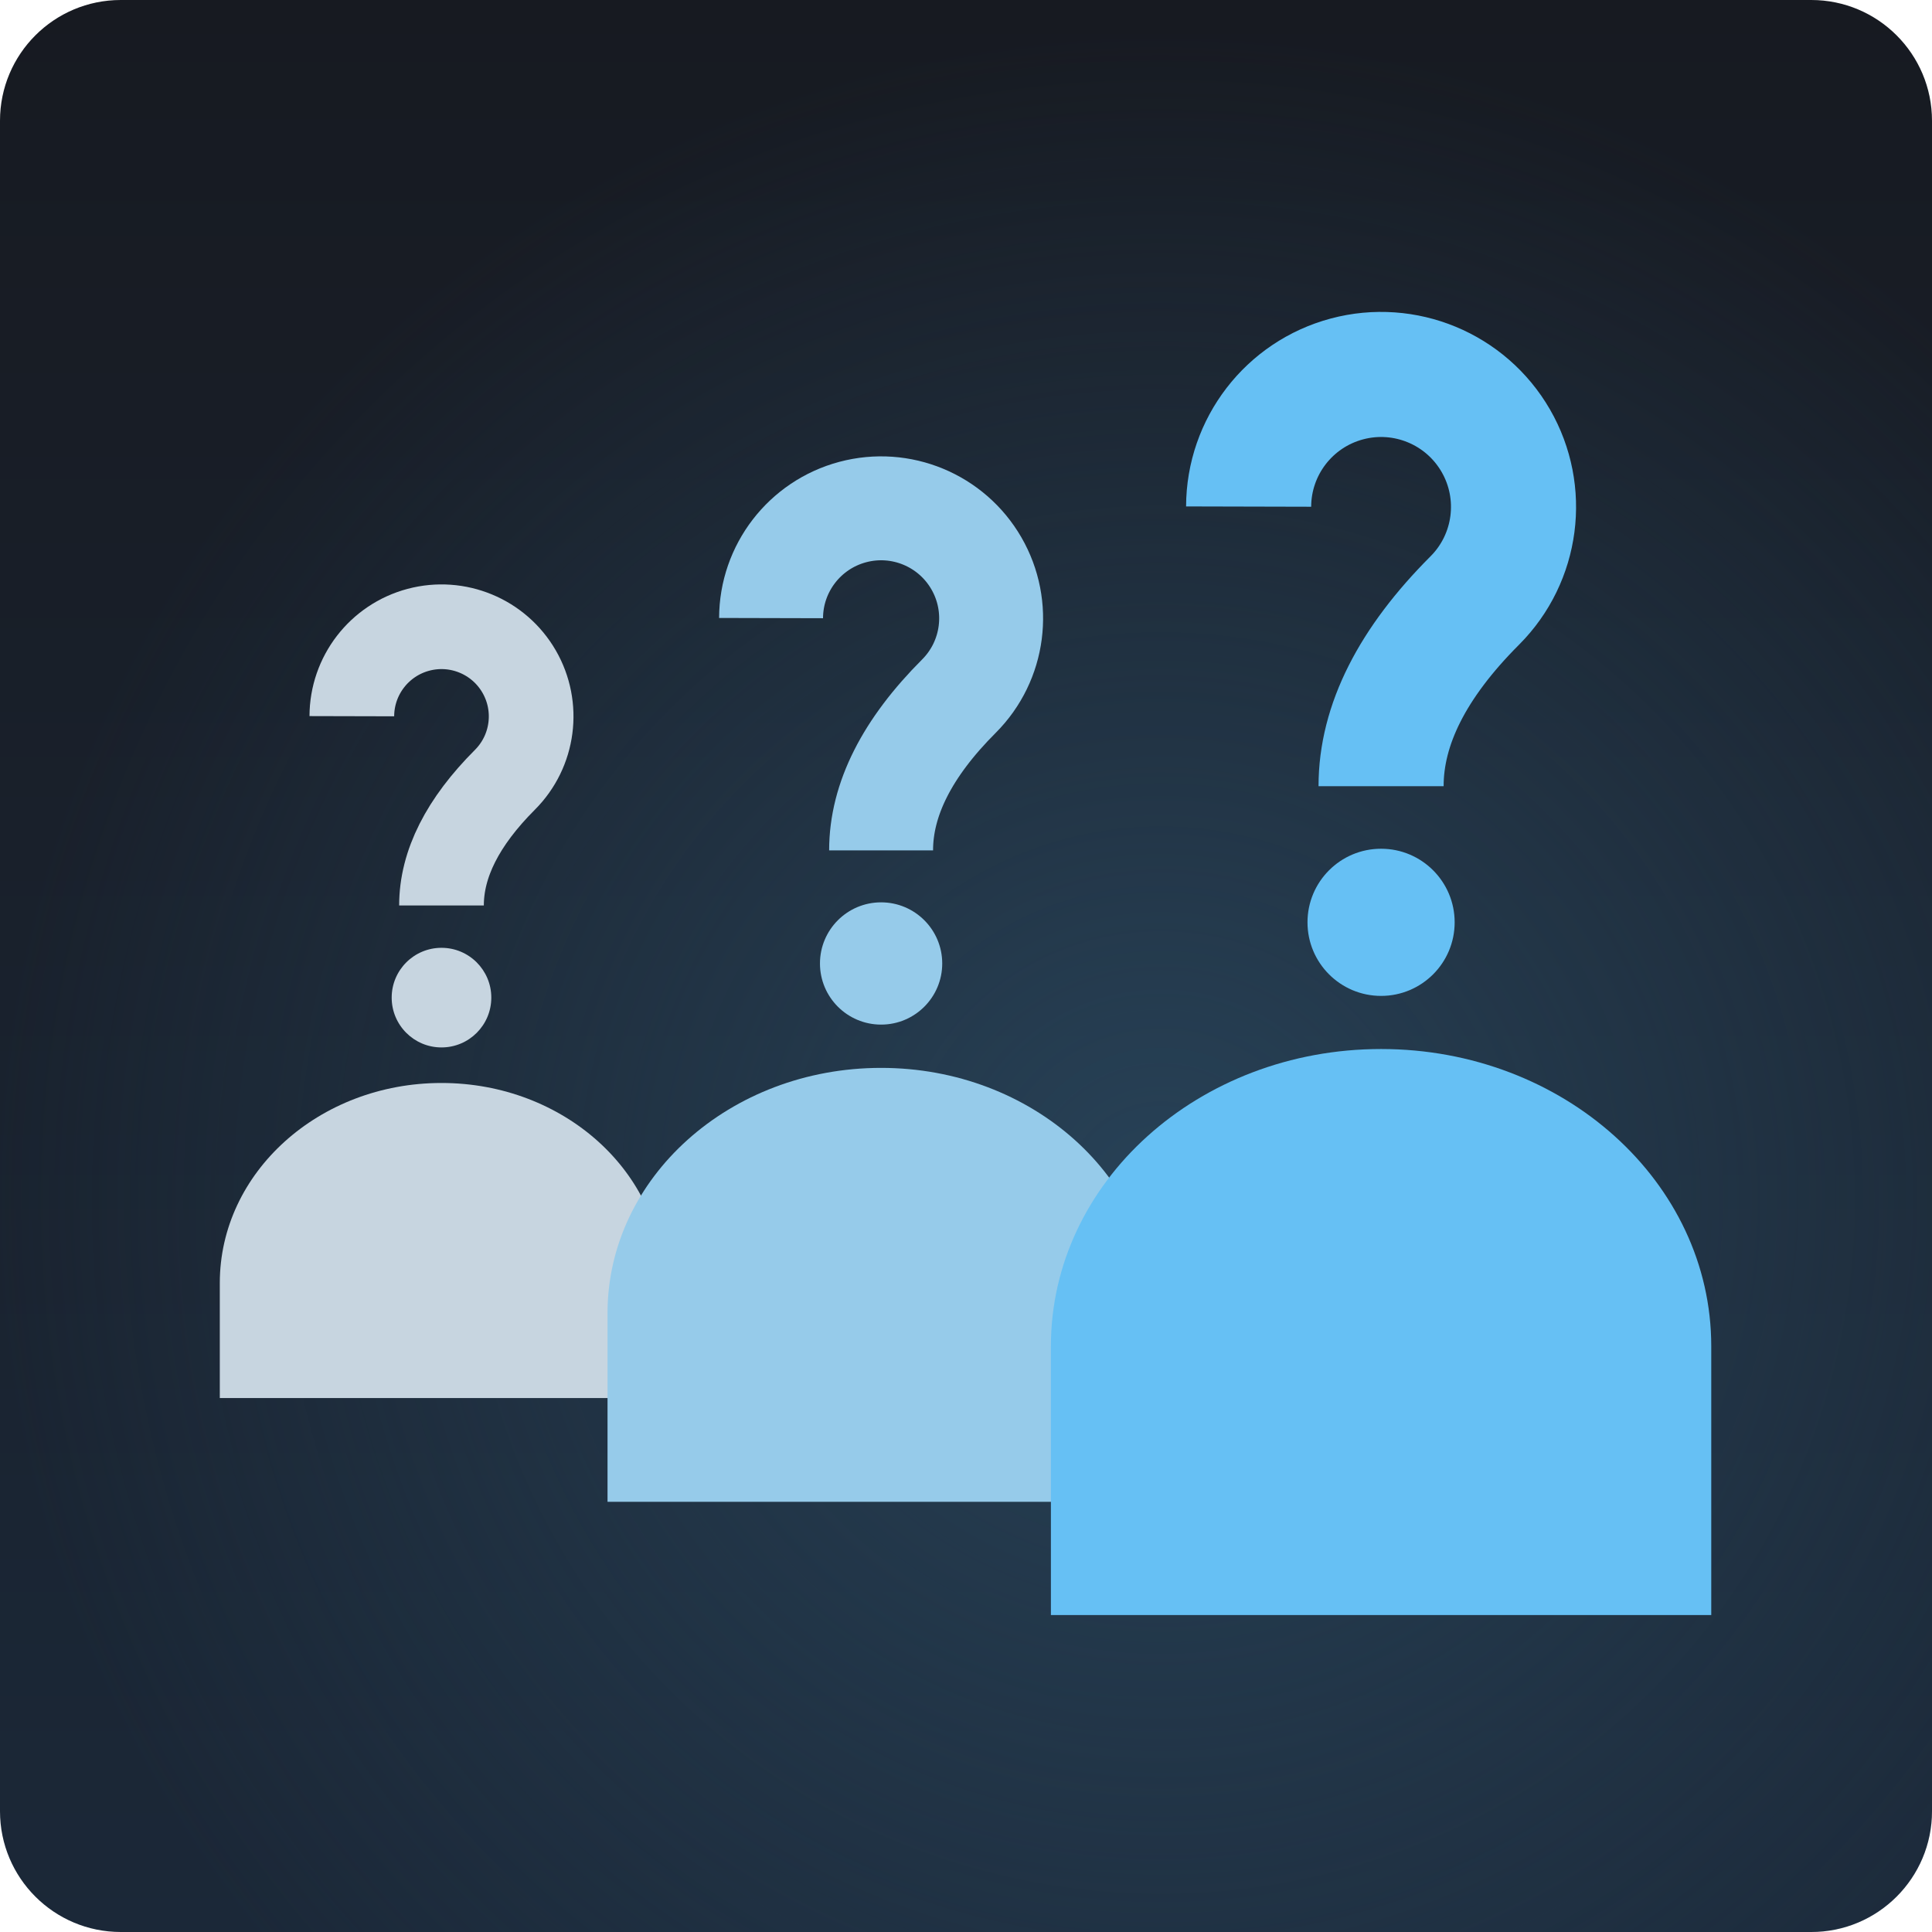
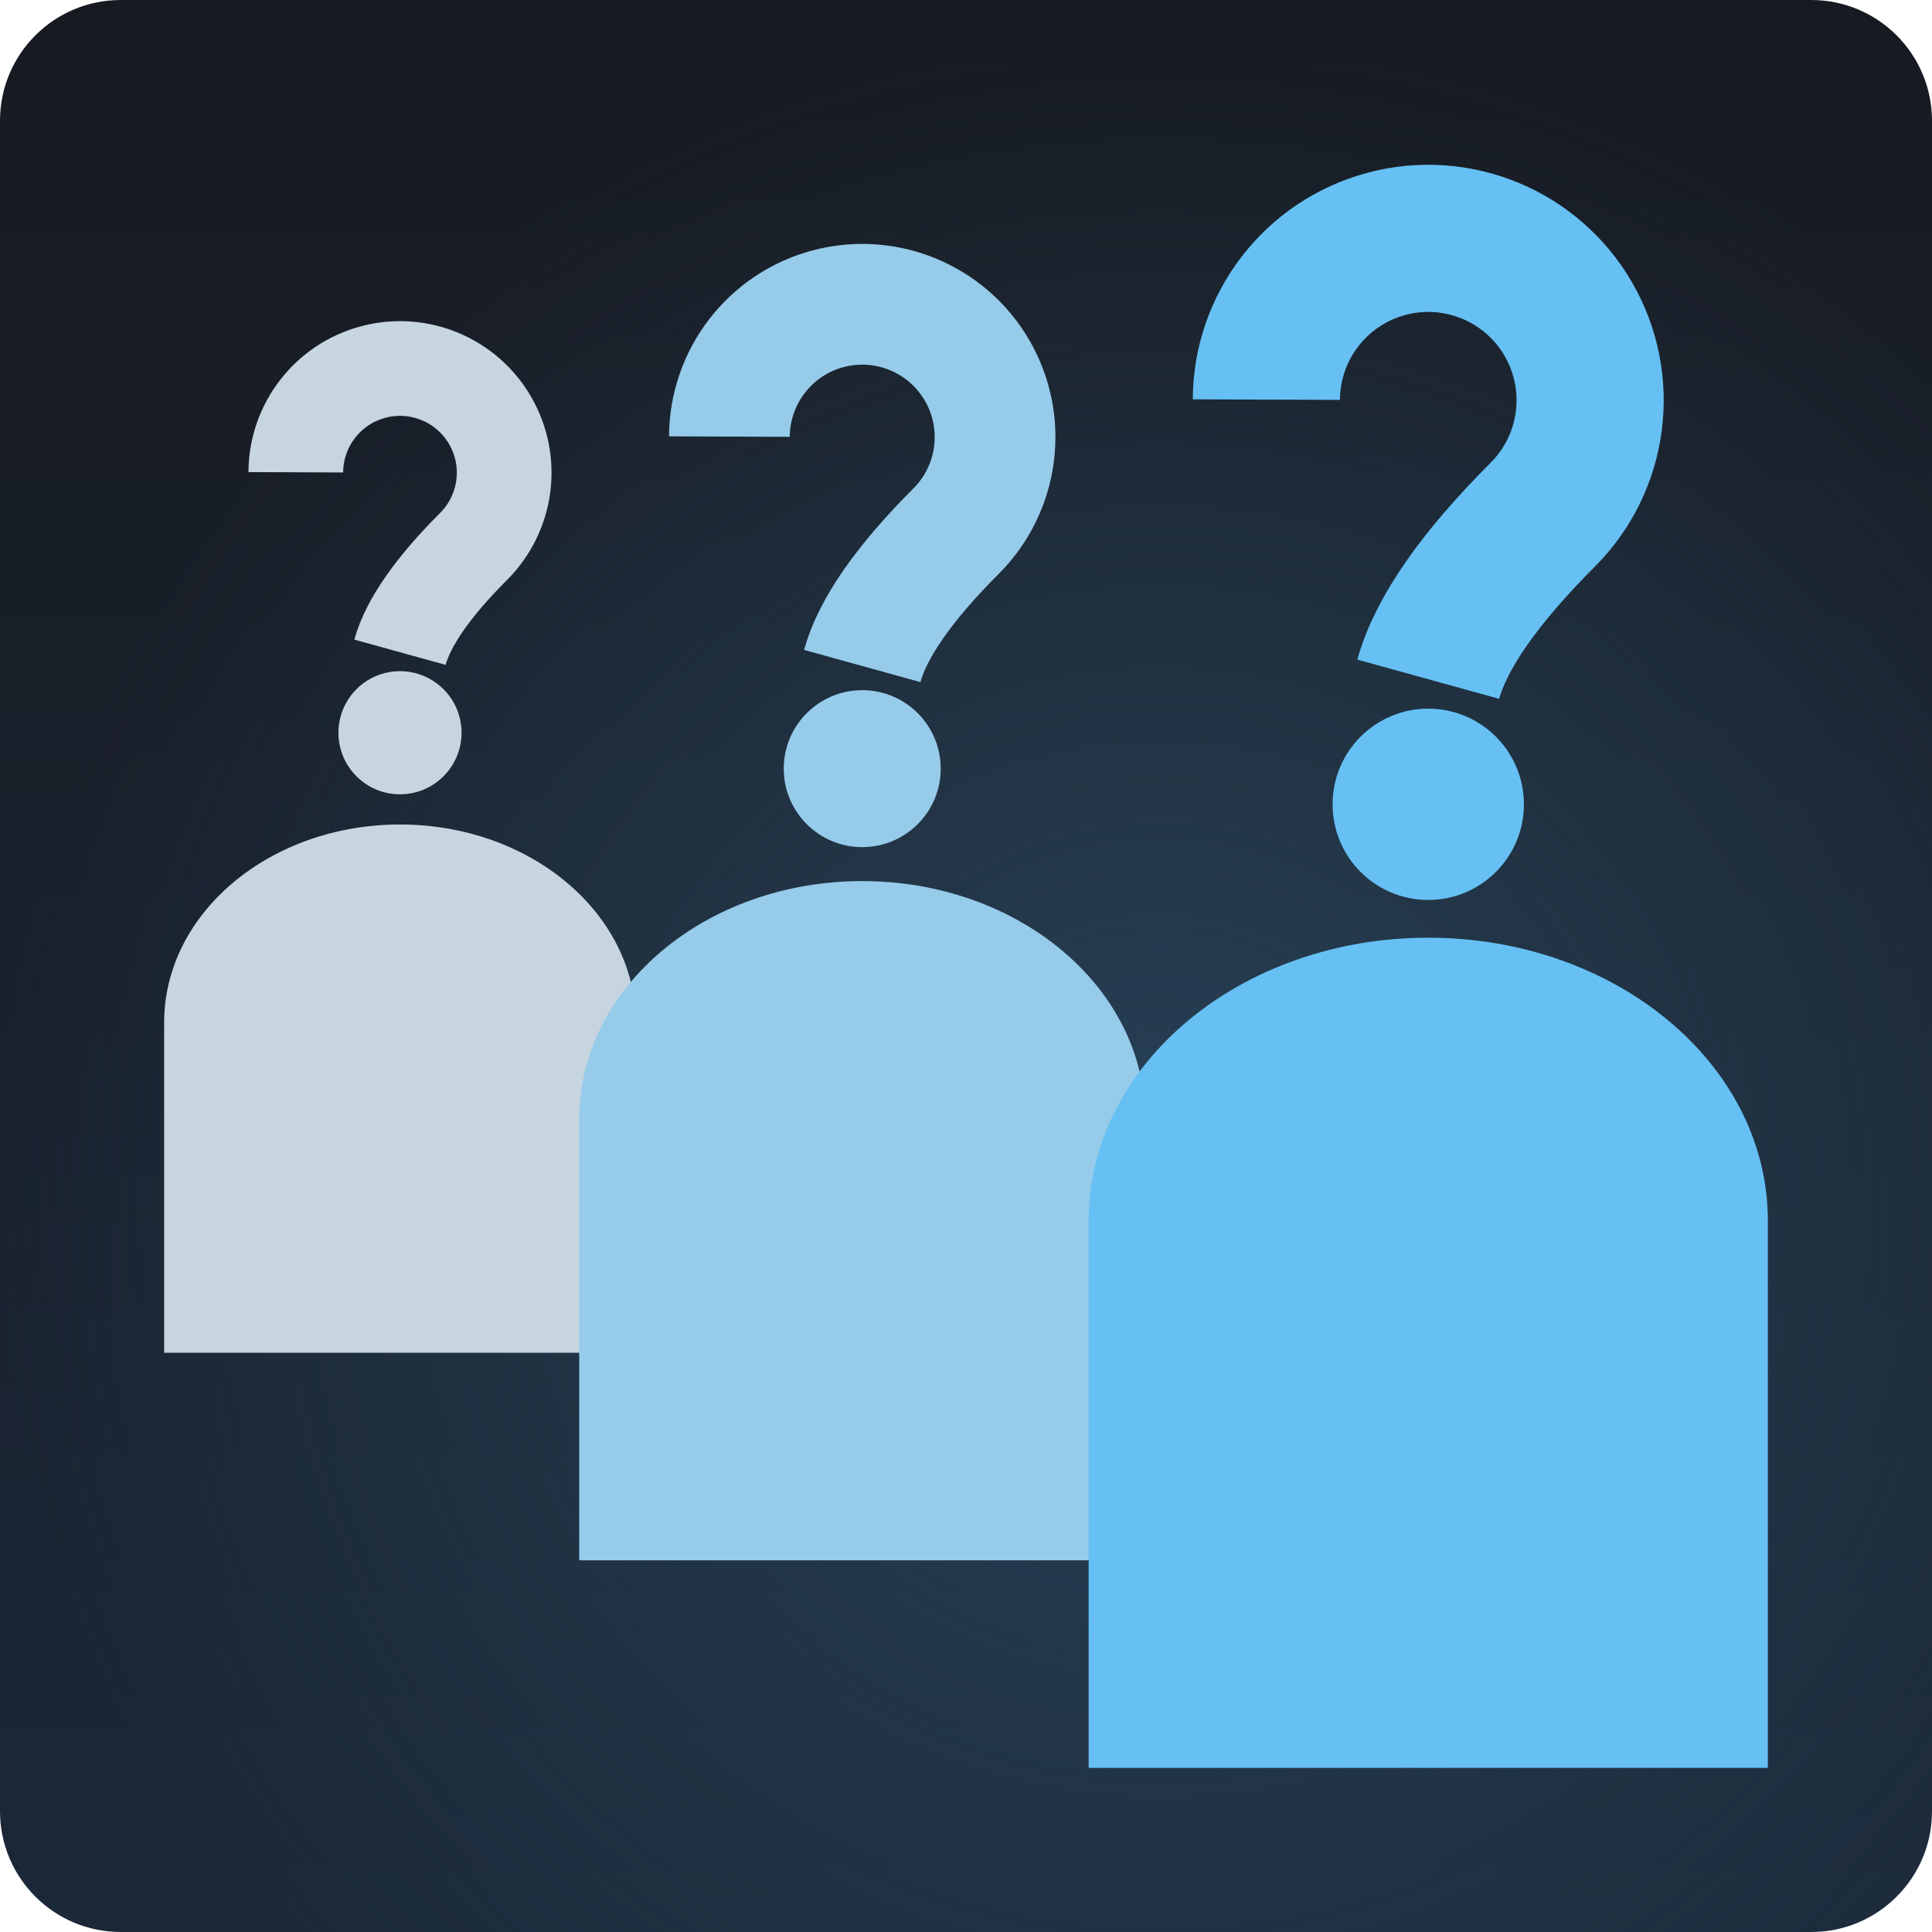
<svg xmlns="http://www.w3.org/2000/svg" viewBox="0 0 1024 1024" width="1024" height="1024">
  <defs>
    <linearGradient id="tile" x1="0" y1="0" x2="0" y2="1">
      <stop offset="0" stop-color="#171a21" />
      <stop offset="1" stop-color="#1b2838" />
    </linearGradient>
    <radialGradient id="glow" cx="0.6" cy="0.62" r="0.6">
      <stop offset="0" stop-color="#2a475e" stop-opacity="0.85" />
      <stop offset="1" stop-color="#2a475e" stop-opacity="0" />
    </radialGradient>
  </defs>
  <rect width="1024" height="1024" rx="64" fill="url(#tile)" />
  <rect width="1024" height="1024" rx="64" fill="url(#glow)" />
-   <g transform="translate(-28 -44)">
-     <g fill="#c7d5e0" stroke="#c7d5e0">
-       <path stroke="none" d="M144.5 785V724A117.5 106 0 0 1 379.5 724V785Z" />
-       <g transform="translate(262 516) scale(1.32)">
-         <path fill="none" stroke-width="34" stroke-linejoin="round" d="M-36 -70A36 36 0 1 1 25.5 -44.5Q0 -19 0 6" />
-         <circle stroke="none" cx="0" cy="43" r="20" />
-       </g>
+   <g fill="#c7d5e0" stroke="#c7d5e0">
+     <path stroke="none" d="M87 717V542A125 105 0 0 1 337 542V717Z" />
+     <g transform="translate(212 170) scale(2.51)">
+       <path fill="none" stroke-width="20" stroke-linejoin="round" d="M-22 32A22 22 0 1 1 15.6 47.6Q2.6 60.6 0 70" />
+       <circle stroke="none" cx="0" cy="87" r="13" />
    </g>
-     <g fill="#96cbea" stroke="#96cbea">
-       <path stroke="none" d="M350 840V740A145 130 0 0 1 640 740V840Z" />
-       <g transform="translate(495 485) scale(1.62)">
-         <path fill="none" stroke-width="34" stroke-linejoin="round" d="M-36 -70A36 36 0 1 1 25.5 -44.5Q0 -19 0 6" />
-         <circle stroke="none" cx="0" cy="43" r="20" />
-       </g>
+   </g>
+   <g fill="#96cbea" stroke="#96cbea">
+     <path stroke="none" d="M307 827V593A150 126 0 0 1 607 593V827Z" />
+     <g transform="translate(457 129) scale(3.2)">
+       <path fill="none" stroke-width="20" stroke-linejoin="round" d="M-22 32A22 22 0 1 1 15.6 47.6Q2.6 60.6 0 70" />
+       <circle stroke="none" cx="0" cy="87" r="13" />
    </g>
-     <g fill="#66c0f4" stroke="#66c0f4">
-       <path stroke="none" d="M585 900V757.5A175 157.5 0 0 1 935 757.5V900Z" />
-       <g transform="translate(760 449) scale(1.95)">
-         <path fill="none" stroke-width="34" stroke-linejoin="round" d="M-36 -70A36 36 0 1 1 25.5 -44.5Q0 -19 0 6" />
-         <circle stroke="none" cx="0" cy="43" r="20" />
-       </g>
+   </g>
+   <g fill="#66c0f4" stroke="#66c0f4">
+     <path stroke="none" d="M577 937V647A180 150 0 0 1 937 647V937Z" />
+     <g transform="translate(757 87) scale(3.9)">
+       <path fill="none" stroke-width="20" stroke-linejoin="round" d="M-22 32A22 22 0 1 1 15.6 47.6Q2.6 60.6 0 70" />
+       <circle stroke="none" cx="0" cy="87" r="13" />
    </g>
  </g>
</svg>
